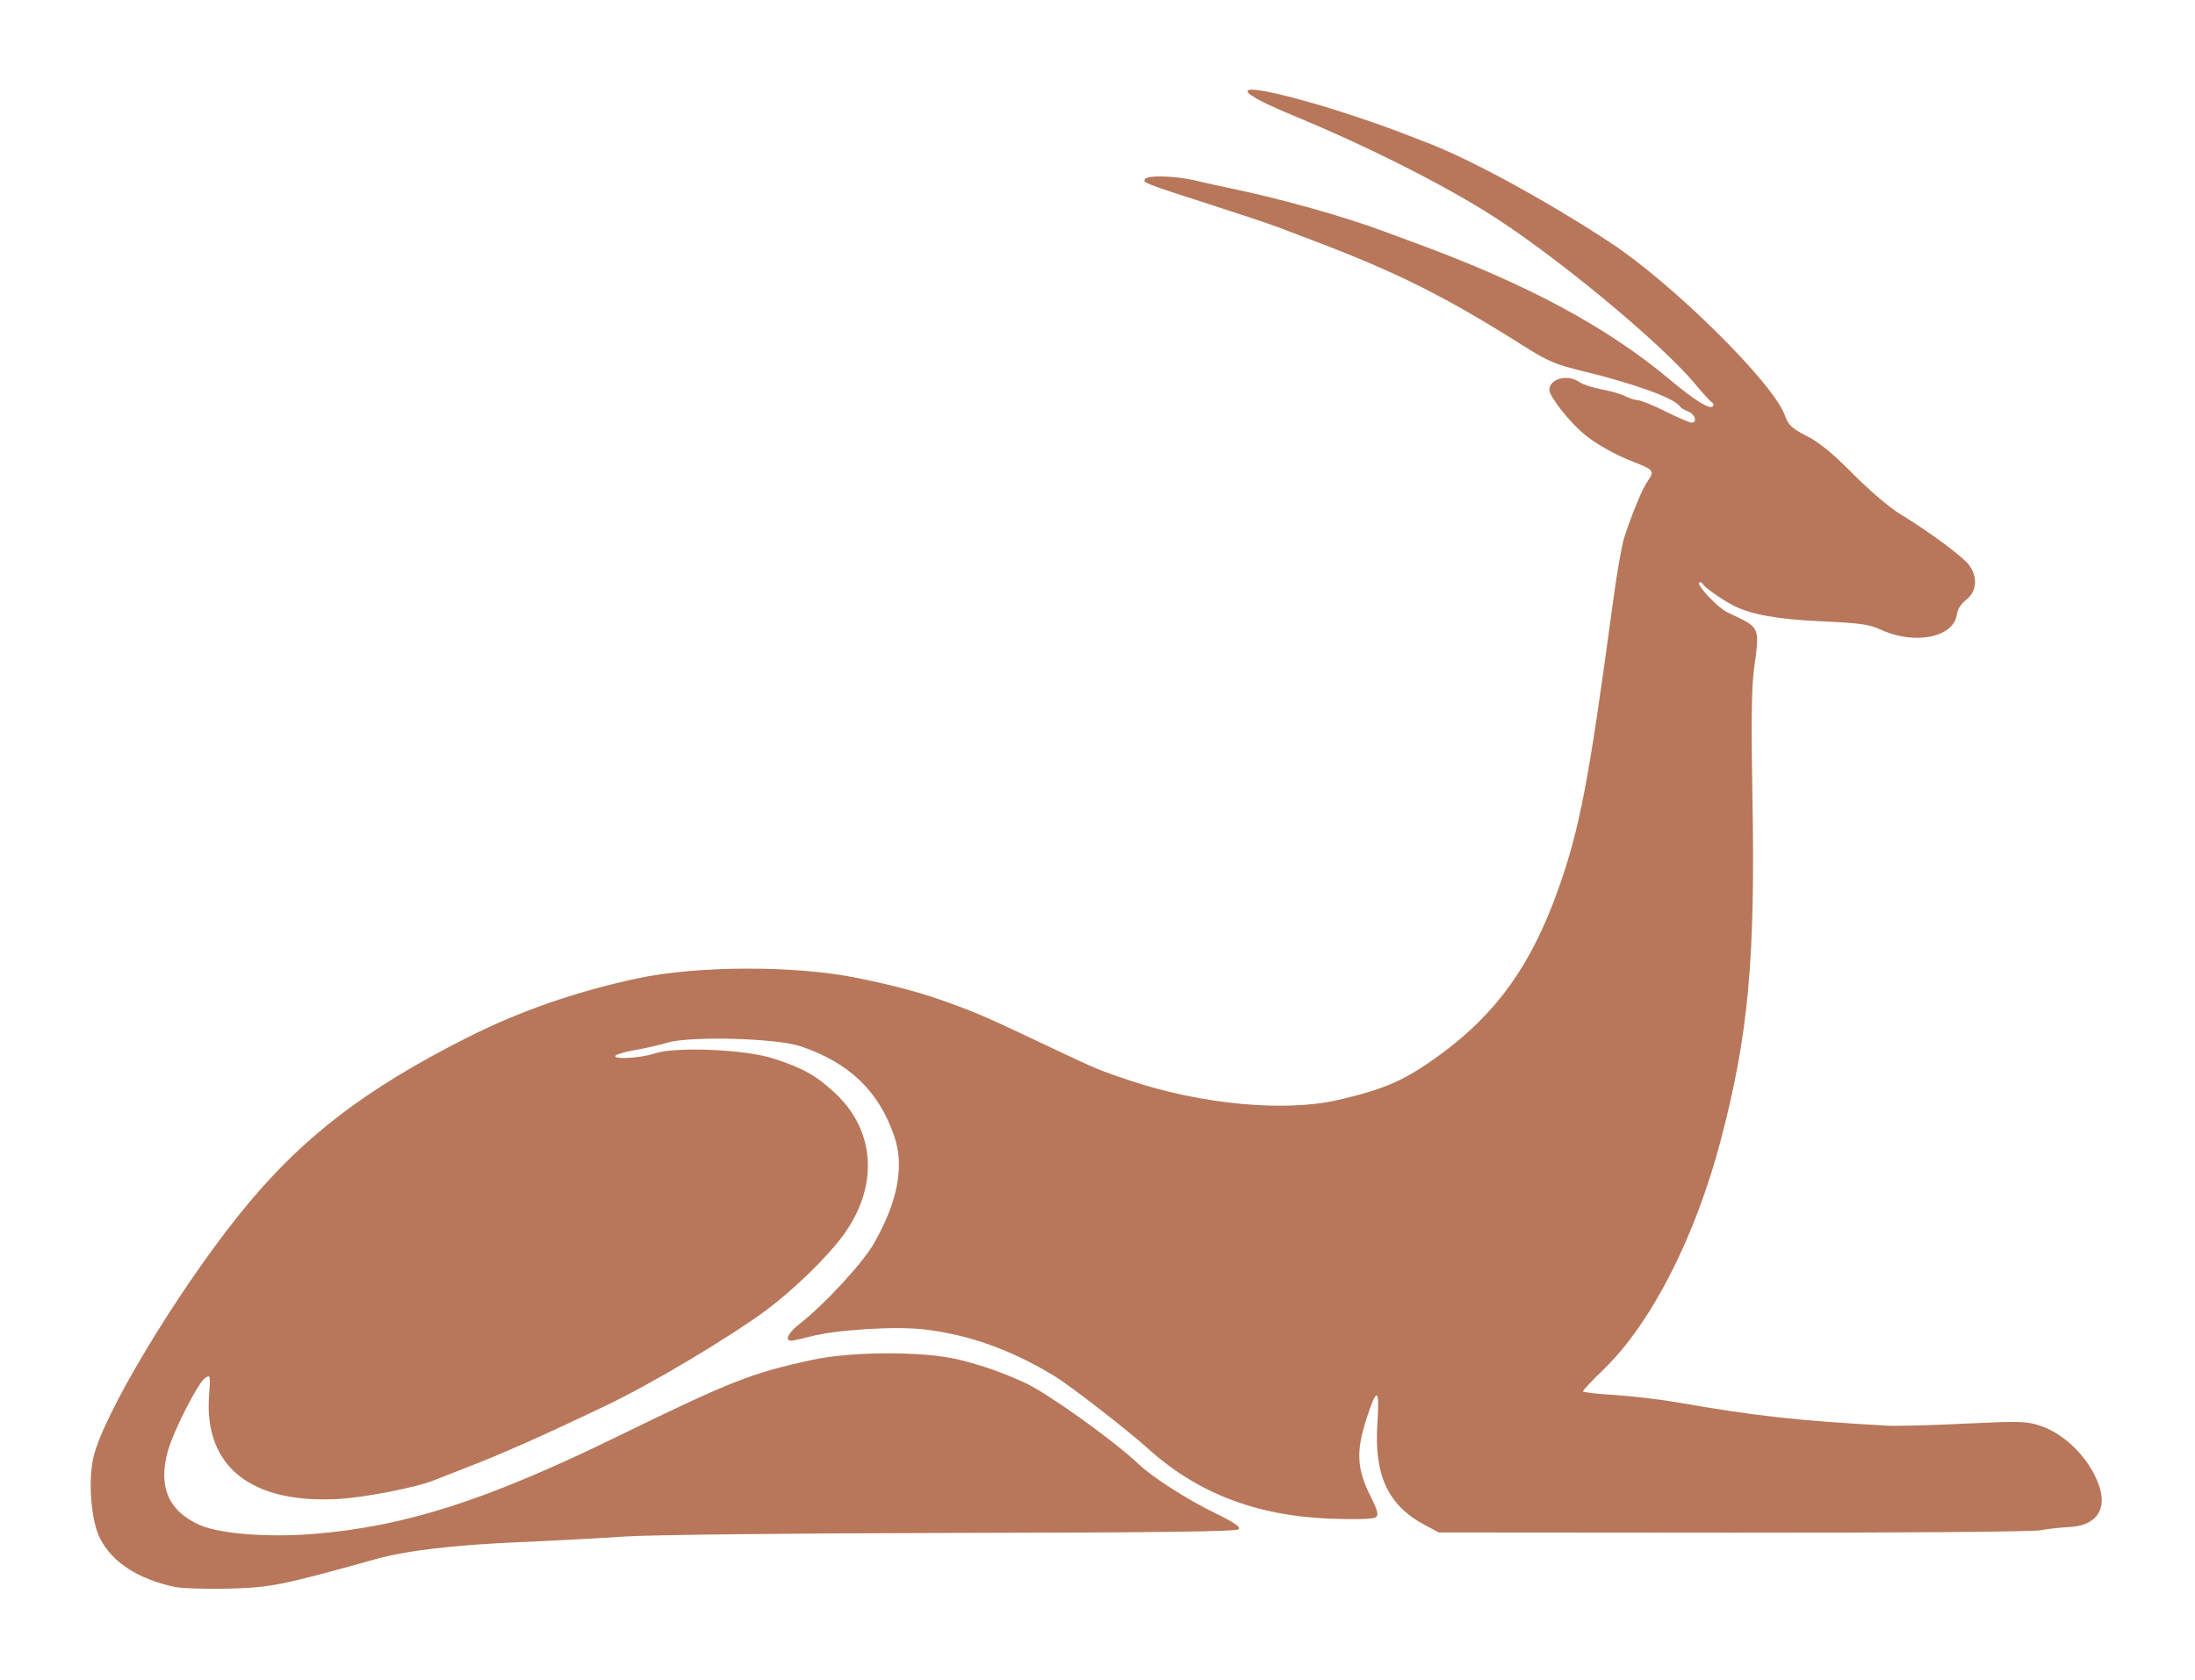
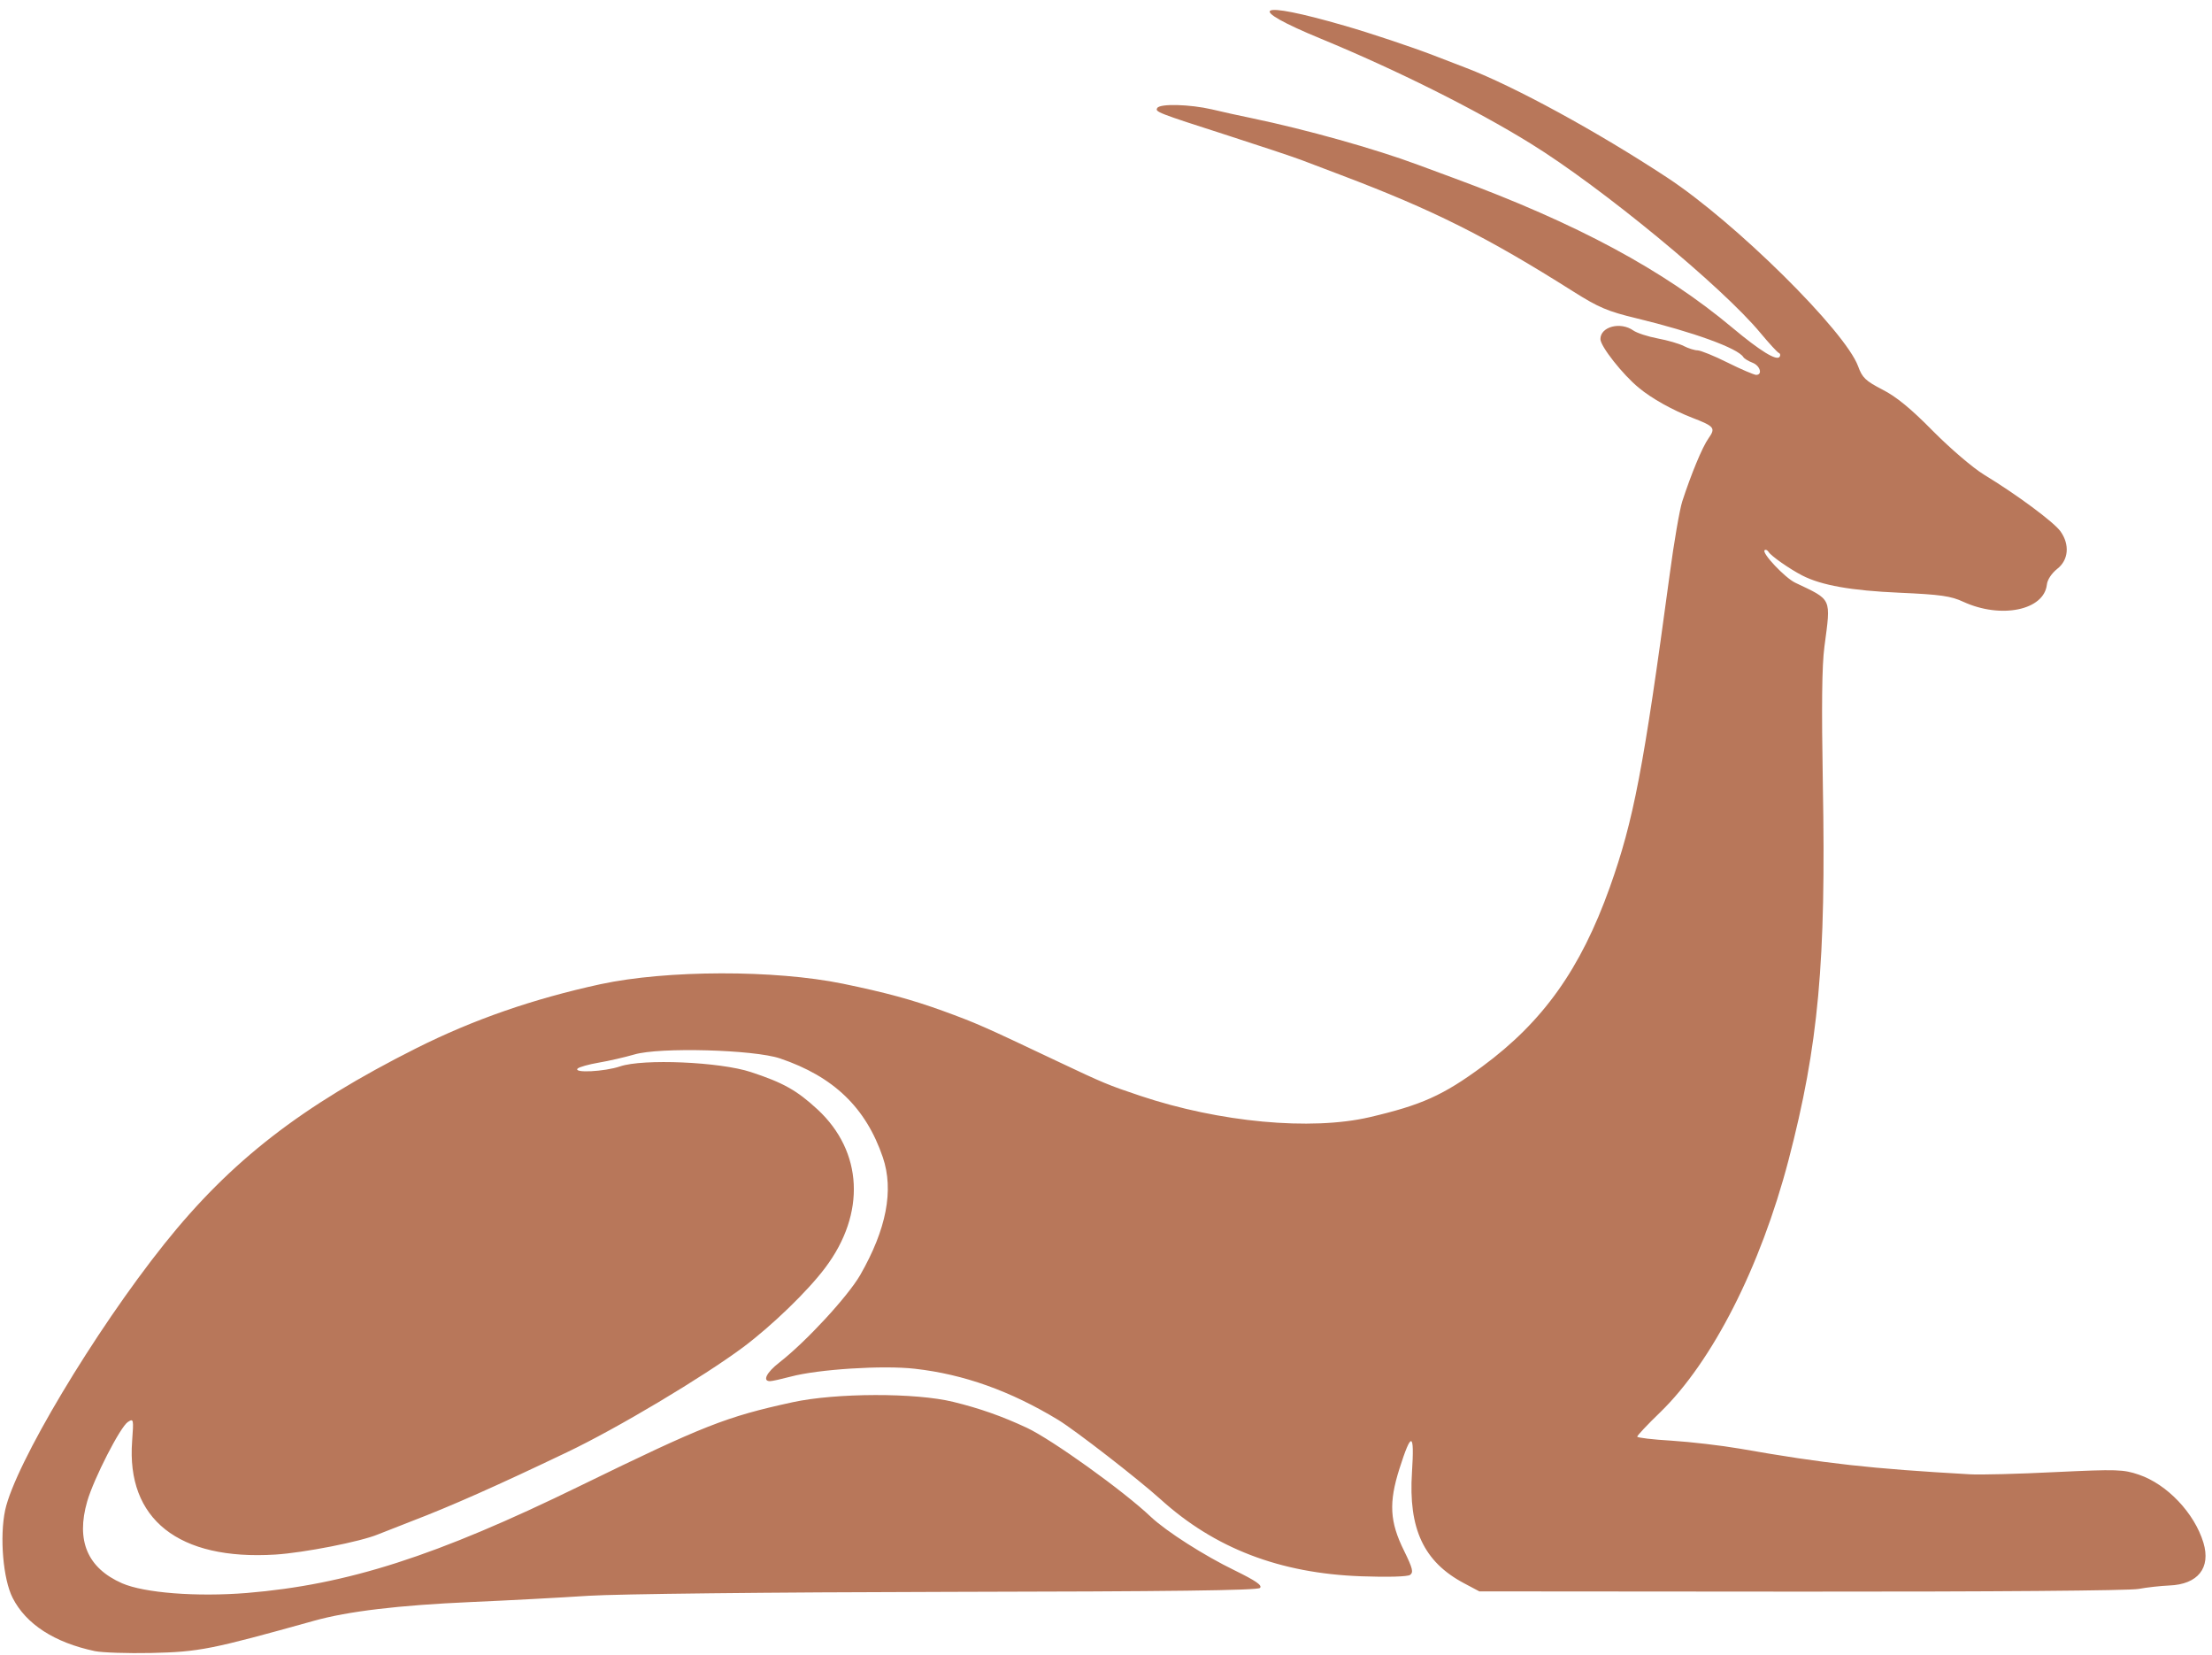
- <svg xmlns="http://www.w3.org/2000/svg" viewBox="0 0 195.8 150.0" width="196" height="150">
-   <g transform="translate(0.00,0.00)">
-     <path fill="#B8775A" fill-rule="evenodd" d="M15.54,141.75C12.23,141.05 9.92,139.55 8.83,137.41C8.05,135.88 7.76,132.44 8.22,130.26C9.03,126.52 15.49,115.71 21.20,108.56C26.61,101.79 32.36,97.33 41.75,92.61C46.40,90.28 51.24,88.60 56.75,87.40C62.16,86.24 70.94,86.22 76.50,87.36C80.03,88.09 82.12,88.66 84.64,89.57C87.43,90.59 87.88,90.79 94.00,93.69C97.76,95.47 98.12,95.62 100.75,96.50C107.21,98.66 114.65,99.35 119.43,98.24C123.67,97.25 125.43,96.46 128.62,94.11C133.58,90.45 136.63,86.17 139.01,79.52C140.96,74.05 141.76,69.85 143.89,54.06C144.24,51.41 144.71,48.71 144.92,48.06C145.65,45.82 146.56,43.62 147.06,42.92C147.65,42.08 147.56,41.95 145.75,41.25C144.13,40.62 142.42,39.67 141.38,38.80C140.07,37.73 138.25,35.42 138.25,34.83C138.25,33.82 139.88,33.39 140.93,34.13C141.23,34.34 142.13,34.63 142.92,34.78C143.72,34.93 144.67,35.20 145.05,35.40C145.42,35.59 145.93,35.75 146.18,35.75C146.42,35.76 147.53,36.20 148.62,36.75C149.72,37.30 150.77,37.74 150.94,37.75C151.49,37.75 151.27,37.00 150.65,36.76C150.32,36.63 149.98,36.43 149.90,36.30C149.46,35.58 145.86,34.27 141.16,33.13C138.83,32.57 138.09,32.25 136.03,30.95C128.99,26.50 124.67,24.33 117.12,21.47C116.03,21.05 114.56,20.50 113.88,20.24C113.19,19.98 110.49,19.08 107.88,18.24C102.12,16.39 101.93,16.31 102.13,16.00C102.35,15.63 104.79,15.70 106.57,16.11C107.43,16.32 108.91,16.64 109.88,16.84C114.24,17.75 119.86,19.32 123.38,20.63C124.34,20.99 125.69,21.49 126.38,21.74C136.32,25.40 143.40,29.21 149.01,33.91C151.27,35.80 152.63,36.64 152.86,36.27C152.94,36.15 152.91,36.00 152.79,35.96C152.67,35.91 152.00,35.18 151.30,34.34C148.18,30.57 138.34,22.46 132.55,18.89C128.02,16.09 121.60,12.89 115.50,10.37C109.16,7.76 110.14,7.19 117.38,9.29C119.48,9.89 122.90,11.04 124.62,11.70C125.31,11.97 126.53,12.44 127.32,12.74C131.24,14.24 137.99,17.92 143.69,21.67C149.25,25.32 158.22,34.19 159.26,37.06C159.59,37.97 159.85,38.23 161.24,38.95C162.38,39.53 163.58,40.52 165.36,42.33C166.77,43.75 168.59,45.31 169.50,45.87C172.17,47.49 175.22,49.75 175.75,50.50C176.52,51.58 176.41,52.84 175.48,53.56C175.03,53.92 174.68,54.44 174.64,54.84C174.41,56.93 170.90,57.65 167.83,56.24C166.82,55.77 165.99,55.65 162.62,55.50C158.71,55.33 156.26,54.90 154.69,54.09C153.68,53.57 152.16,52.51 151.96,52.18C151.86,52.02 151.71,51.96 151.63,52.04C151.39,52.27 153.29,54.28 154.12,54.68C157.16,56.13 157.04,55.86 156.51,59.88C156.30,61.47 156.27,64.75 156.38,71.12C156.65,85.60 156.03,92.37 153.58,101.75C151.30,110.45 147.38,118.15 143.13,122.28C142.09,123.28 141.25,124.18 141.25,124.27C141.25,124.36 142.52,124.51 144.06,124.60C145.61,124.70 148.11,124.99 149.62,125.25C156.57,126.47 160.27,126.88 168.38,127.34C169.20,127.39 172.33,127.31 175.32,127.16C180.38,126.92 180.87,126.94 182.14,127.37C184.44,128.15 186.67,130.50 187.40,132.91C188.02,134.97 186.95,136.31 184.62,136.40C183.94,136.43 182.81,136.55 182.12,136.68C181.39,136.82 170.15,136.91 154.62,136.90L128.38,136.88L127.12,136.21C123.85,134.47 122.59,131.78 122.89,127.18C123.10,123.88 122.85,123.81 121.87,126.88C120.99,129.65 121.07,131.21 122.25,133.58C122.95,135.01 123.03,135.33 122.73,135.54C122.52,135.68 120.94,135.73 118.75,135.65C112.11,135.41 106.80,133.37 102.38,129.36C100.56,127.72 95.47,123.77 94.06,122.91C90.17,120.55 86.37,119.19 82.38,118.74C79.79,118.44 74.48,118.78 72.25,119.38C71.49,119.58 70.73,119.75 70.56,119.75C69.93,119.75 70.28,119.04 71.31,118.24C73.51,116.53 76.89,112.86 77.91,111.11C80.05,107.38 80.67,104.20 79.76,101.51C78.38,97.46 75.75,94.93 71.38,93.45C69.25,92.73 61.55,92.52 59.50,93.13C58.74,93.35 57.45,93.65 56.62,93.79C55.80,93.93 55.02,94.15 54.89,94.27C54.48,94.66 57.07,94.53 58.34,94.10C60.21,93.46 66.49,93.73 69.00,94.56C71.65,95.43 72.75,96.05 74.44,97.61C78.14,101.04 78.39,106.09 75.07,110.50C73.64,112.41 70.73,115.22 68.38,116.98C65.11,119.41 58.12,123.59 54.00,125.55C48.31,128.27 44.57,129.93 41.38,131.15C40.14,131.63 38.89,132.12 38.60,132.24C37.18,132.83 32.59,133.73 30.25,133.88C22.35,134.37 18.09,131.00 18.57,124.63C18.70,122.84 18.69,122.78 18.23,123.07C17.61,123.46 15.45,127.68 14.91,129.54C13.98,132.75 14.93,134.98 17.75,136.22C19.56,137.01 23.84,137.34 27.92,137.01C36.13,136.33 43.34,134.02 55.09,128.28C65.17,123.36 66.98,122.65 72.39,121.47C75.92,120.70 82.43,120.68 85.51,121.44C87.67,121.97 89.46,122.60 91.50,123.55C93.54,124.51 99.37,128.68 101.62,130.82C102.88,132.00 105.96,133.97 108.44,135.17C110.17,136.02 110.71,136.39 110.50,136.60C110.30,136.80 103.21,136.89 85.05,136.92C70.46,136.95 58.14,137.09 55.75,137.24C53.48,137.39 49.17,137.62 46.16,137.75C40.29,138.01 36.16,138.50 33.38,139.28C24.99,141.62 24.05,141.81 20.12,141.90C18.20,141.94 16.14,141.87 15.54,141.75Z" />
-   </g>
+ <svg xmlns="http://www.w3.org/2000/svg" viewBox="7.8 7.2 180.3 134.8">
+   <path fill="#B8775A" fill-rule="evenodd" d="M15.54,141.75C12.23,141.05 9.92,139.55 8.83,137.41C8.05,135.88 7.76,132.44 8.22,130.26C9.03,126.52 15.49,115.71 21.20,108.56C26.61,101.79 32.36,97.33 41.75,92.61C46.40,90.28 51.24,88.60 56.75,87.40C62.16,86.24 70.94,86.22 76.50,87.36C80.03,88.09 82.12,88.66 84.64,89.57C87.43,90.59 87.88,90.79 94.00,93.69C97.76,95.47 98.12,95.62 100.75,96.50C107.21,98.66 114.65,99.35 119.43,98.24C123.67,97.25 125.43,96.46 128.62,94.11C133.58,90.45 136.63,86.17 139.01,79.52C140.96,74.05 141.76,69.85 143.89,54.06C144.24,51.41 144.71,48.71 144.92,48.06C145.65,45.82 146.56,43.62 147.06,42.92C147.65,42.08 147.56,41.95 145.75,41.25C144.13,40.62 142.42,39.67 141.38,38.80C140.07,37.73 138.25,35.42 138.25,34.83C138.25,33.82 139.88,33.39 140.93,34.13C141.23,34.34 142.13,34.63 142.92,34.78C143.72,34.93 144.67,35.20 145.05,35.40C145.42,35.59 145.93,35.75 146.18,35.75C146.42,35.76 147.53,36.20 148.62,36.75C149.72,37.30 150.77,37.74 150.94,37.75C151.49,37.75 151.27,37.00 150.65,36.76C150.32,36.63 149.98,36.43 149.90,36.30C149.46,35.58 145.86,34.27 141.16,33.13C138.83,32.57 138.09,32.25 136.03,30.95C128.99,26.50 124.67,24.33 117.12,21.47C116.03,21.05 114.56,20.50 113.88,20.24C113.19,19.98 110.49,19.08 107.88,18.24C102.12,16.39 101.93,16.31 102.13,16.00C102.35,15.63 104.79,15.70 106.57,16.11C107.43,16.32 108.91,16.64 109.88,16.84C114.24,17.75 119.86,19.32 123.38,20.63C124.34,20.99 125.69,21.49 126.38,21.74C136.32,25.40 143.40,29.21 149.01,33.91C151.27,35.80 152.63,36.64 152.86,36.27C152.94,36.15 152.91,36.00 152.79,35.96C152.67,35.91 152.00,35.18 151.30,34.34C148.18,30.57 138.34,22.46 132.55,18.89C128.02,16.09 121.60,12.89 115.50,10.37C109.16,7.76 110.14,7.19 117.38,9.29C119.48,9.89 122.90,11.04 124.62,11.70C125.31,11.97 126.53,12.44 127.32,12.74C131.24,14.24 137.99,17.92 143.69,21.67C149.25,25.32 158.22,34.19 159.26,37.06C159.59,37.97 159.85,38.23 161.24,38.95C162.38,39.53 163.58,40.52 165.36,42.33C166.77,43.75 168.59,45.31 169.50,45.87C172.17,47.49 175.22,49.75 175.75,50.50C176.52,51.58 176.41,52.84 175.48,53.56C175.03,53.92 174.68,54.44 174.64,54.84C174.41,56.93 170.90,57.65 167.83,56.24C166.82,55.77 165.99,55.65 162.62,55.50C158.71,55.33 156.26,54.90 154.69,54.09C153.68,53.57 152.16,52.51 151.96,52.18C151.86,52.02 151.71,51.96 151.63,52.04C151.39,52.27 153.29,54.28 154.12,54.68C157.16,56.13 157.04,55.86 156.51,59.88C156.30,61.47 156.27,64.75 156.38,71.12C156.65,85.60 156.03,92.37 153.58,101.75C151.30,110.45 147.38,118.15 143.13,122.28C142.09,123.28 141.25,124.18 141.25,124.27C141.25,124.36 142.52,124.51 144.06,124.60C145.61,124.70 148.11,124.99 149.62,125.25C156.57,126.47 160.27,126.88 168.38,127.34C169.20,127.39 172.33,127.31 175.32,127.16C180.38,126.92 180.87,126.94 182.14,127.37C184.44,128.15 186.67,130.50 187.40,132.91C188.02,134.97 186.95,136.31 184.62,136.40C183.94,136.43 182.81,136.55 182.12,136.68C181.39,136.82 170.15,136.91 154.62,136.90L128.38,136.88L127.12,136.21C123.85,134.47 122.59,131.78 122.89,127.18C123.10,123.88 122.85,123.81 121.87,126.88C120.99,129.65 121.07,131.21 122.25,133.58C122.95,135.01 123.03,135.33 122.73,135.54C122.52,135.68 120.94,135.73 118.75,135.65C112.11,135.41 106.80,133.37 102.38,129.36C100.56,127.72 95.47,123.77 94.06,122.91C90.17,120.55 86.37,119.19 82.38,118.74C79.79,118.44 74.48,118.78 72.25,119.38C71.49,119.58 70.73,119.75 70.56,119.75C69.93,119.75 70.28,119.04 71.31,118.24C73.51,116.53 76.89,112.86 77.91,111.11C80.05,107.38 80.67,104.20 79.76,101.51C78.38,97.46 75.75,94.93 71.38,93.45C69.25,92.73 61.55,92.52 59.50,93.13C58.74,93.35 57.45,93.65 56.62,93.79C55.80,93.93 55.02,94.15 54.89,94.27C54.48,94.66 57.07,94.53 58.34,94.10C60.21,93.46 66.49,93.73 69.00,94.56C71.65,95.43 72.75,96.05 74.44,97.61C78.14,101.04 78.39,106.09 75.07,110.50C73.64,112.41 70.73,115.22 68.38,116.98C65.11,119.41 58.12,123.59 54.00,125.55C48.31,128.27 44.57,129.93 41.38,131.15C40.14,131.63 38.89,132.12 38.60,132.24C37.18,132.83 32.59,133.73 30.25,133.88C22.35,134.37 18.09,131.00 18.57,124.63C18.70,122.84 18.69,122.78 18.23,123.07C17.61,123.46 15.45,127.68 14.91,129.54C13.98,132.75 14.93,134.98 17.75,136.22C19.56,137.01 23.84,137.34 27.92,137.01C36.13,136.33 43.34,134.02 55.09,128.28C65.17,123.36 66.98,122.65 72.39,121.47C75.92,120.70 82.43,120.68 85.51,121.44C87.67,121.97 89.46,122.60 91.50,123.55C93.54,124.51 99.37,128.68 101.62,130.82C102.88,132.00 105.96,133.97 108.44,135.17C110.17,136.02 110.71,136.39 110.50,136.60C110.30,136.80 103.21,136.89 85.05,136.92C70.46,136.95 58.14,137.09 55.75,137.24C53.48,137.39 49.17,137.62 46.16,137.75C40.29,138.01 36.16,138.50 33.38,139.28C24.99,141.62 24.05,141.81 20.12,141.90C18.20,141.94 16.14,141.87 15.54,141.75Z" />
</svg>
